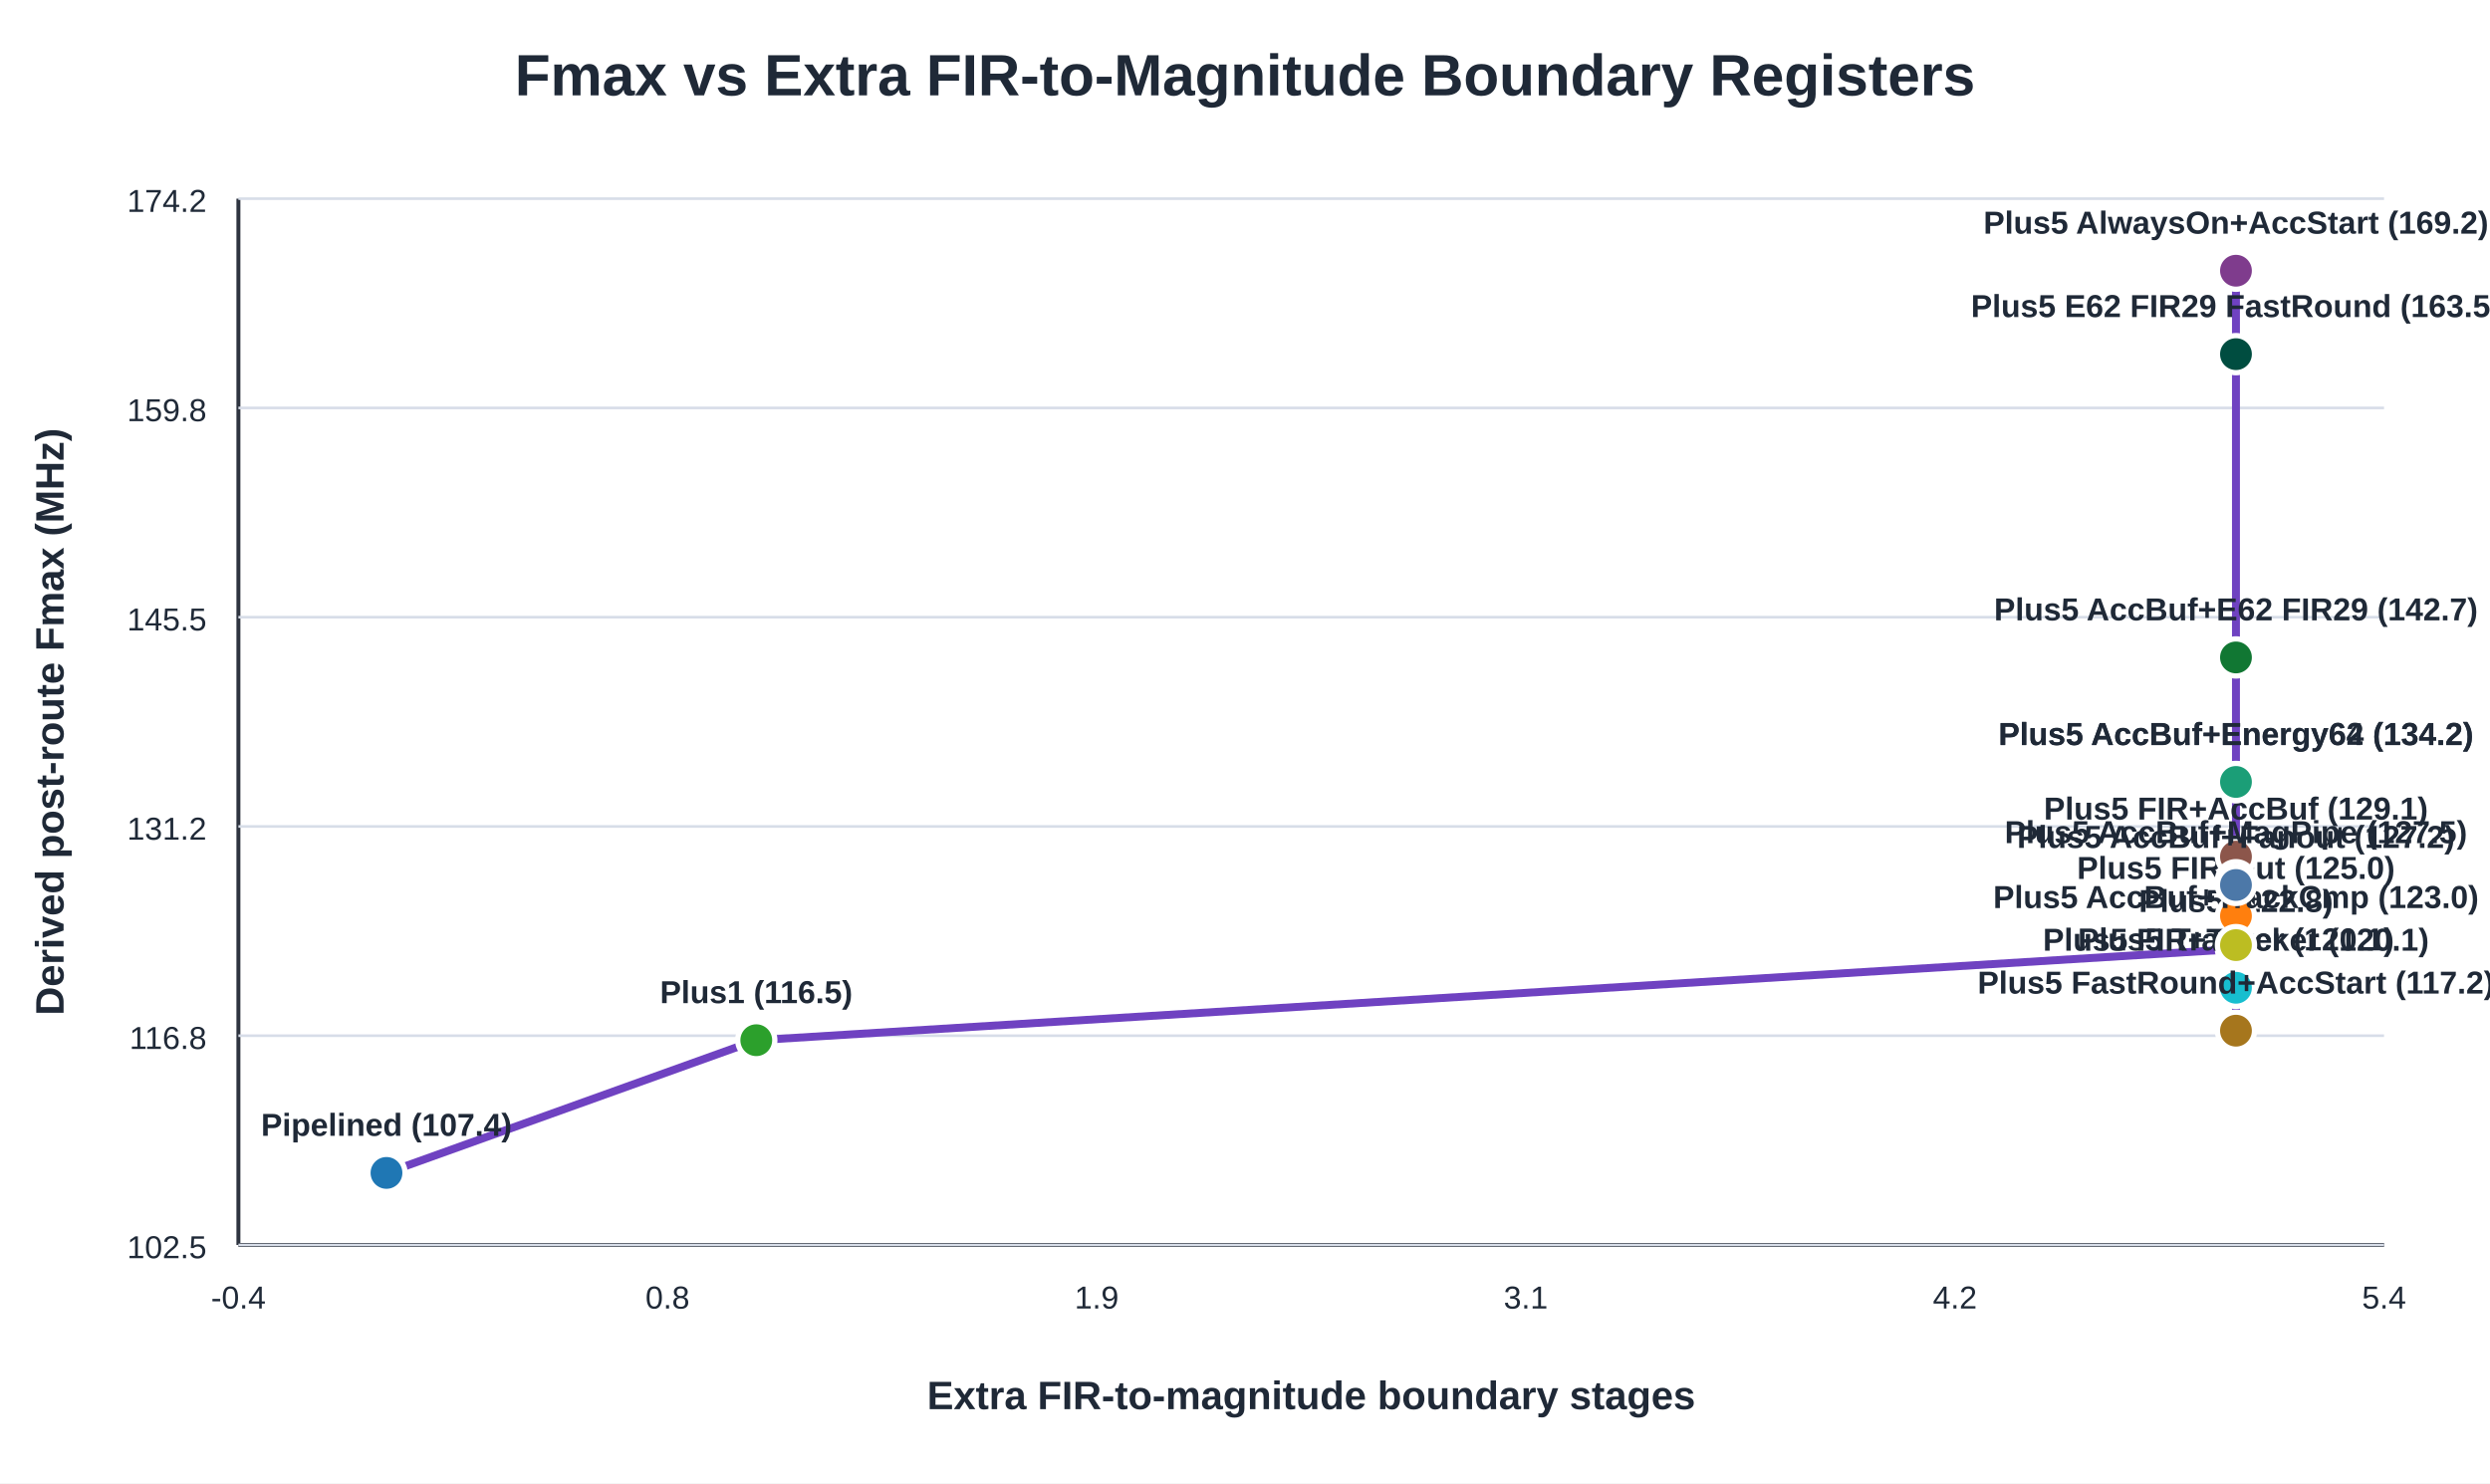
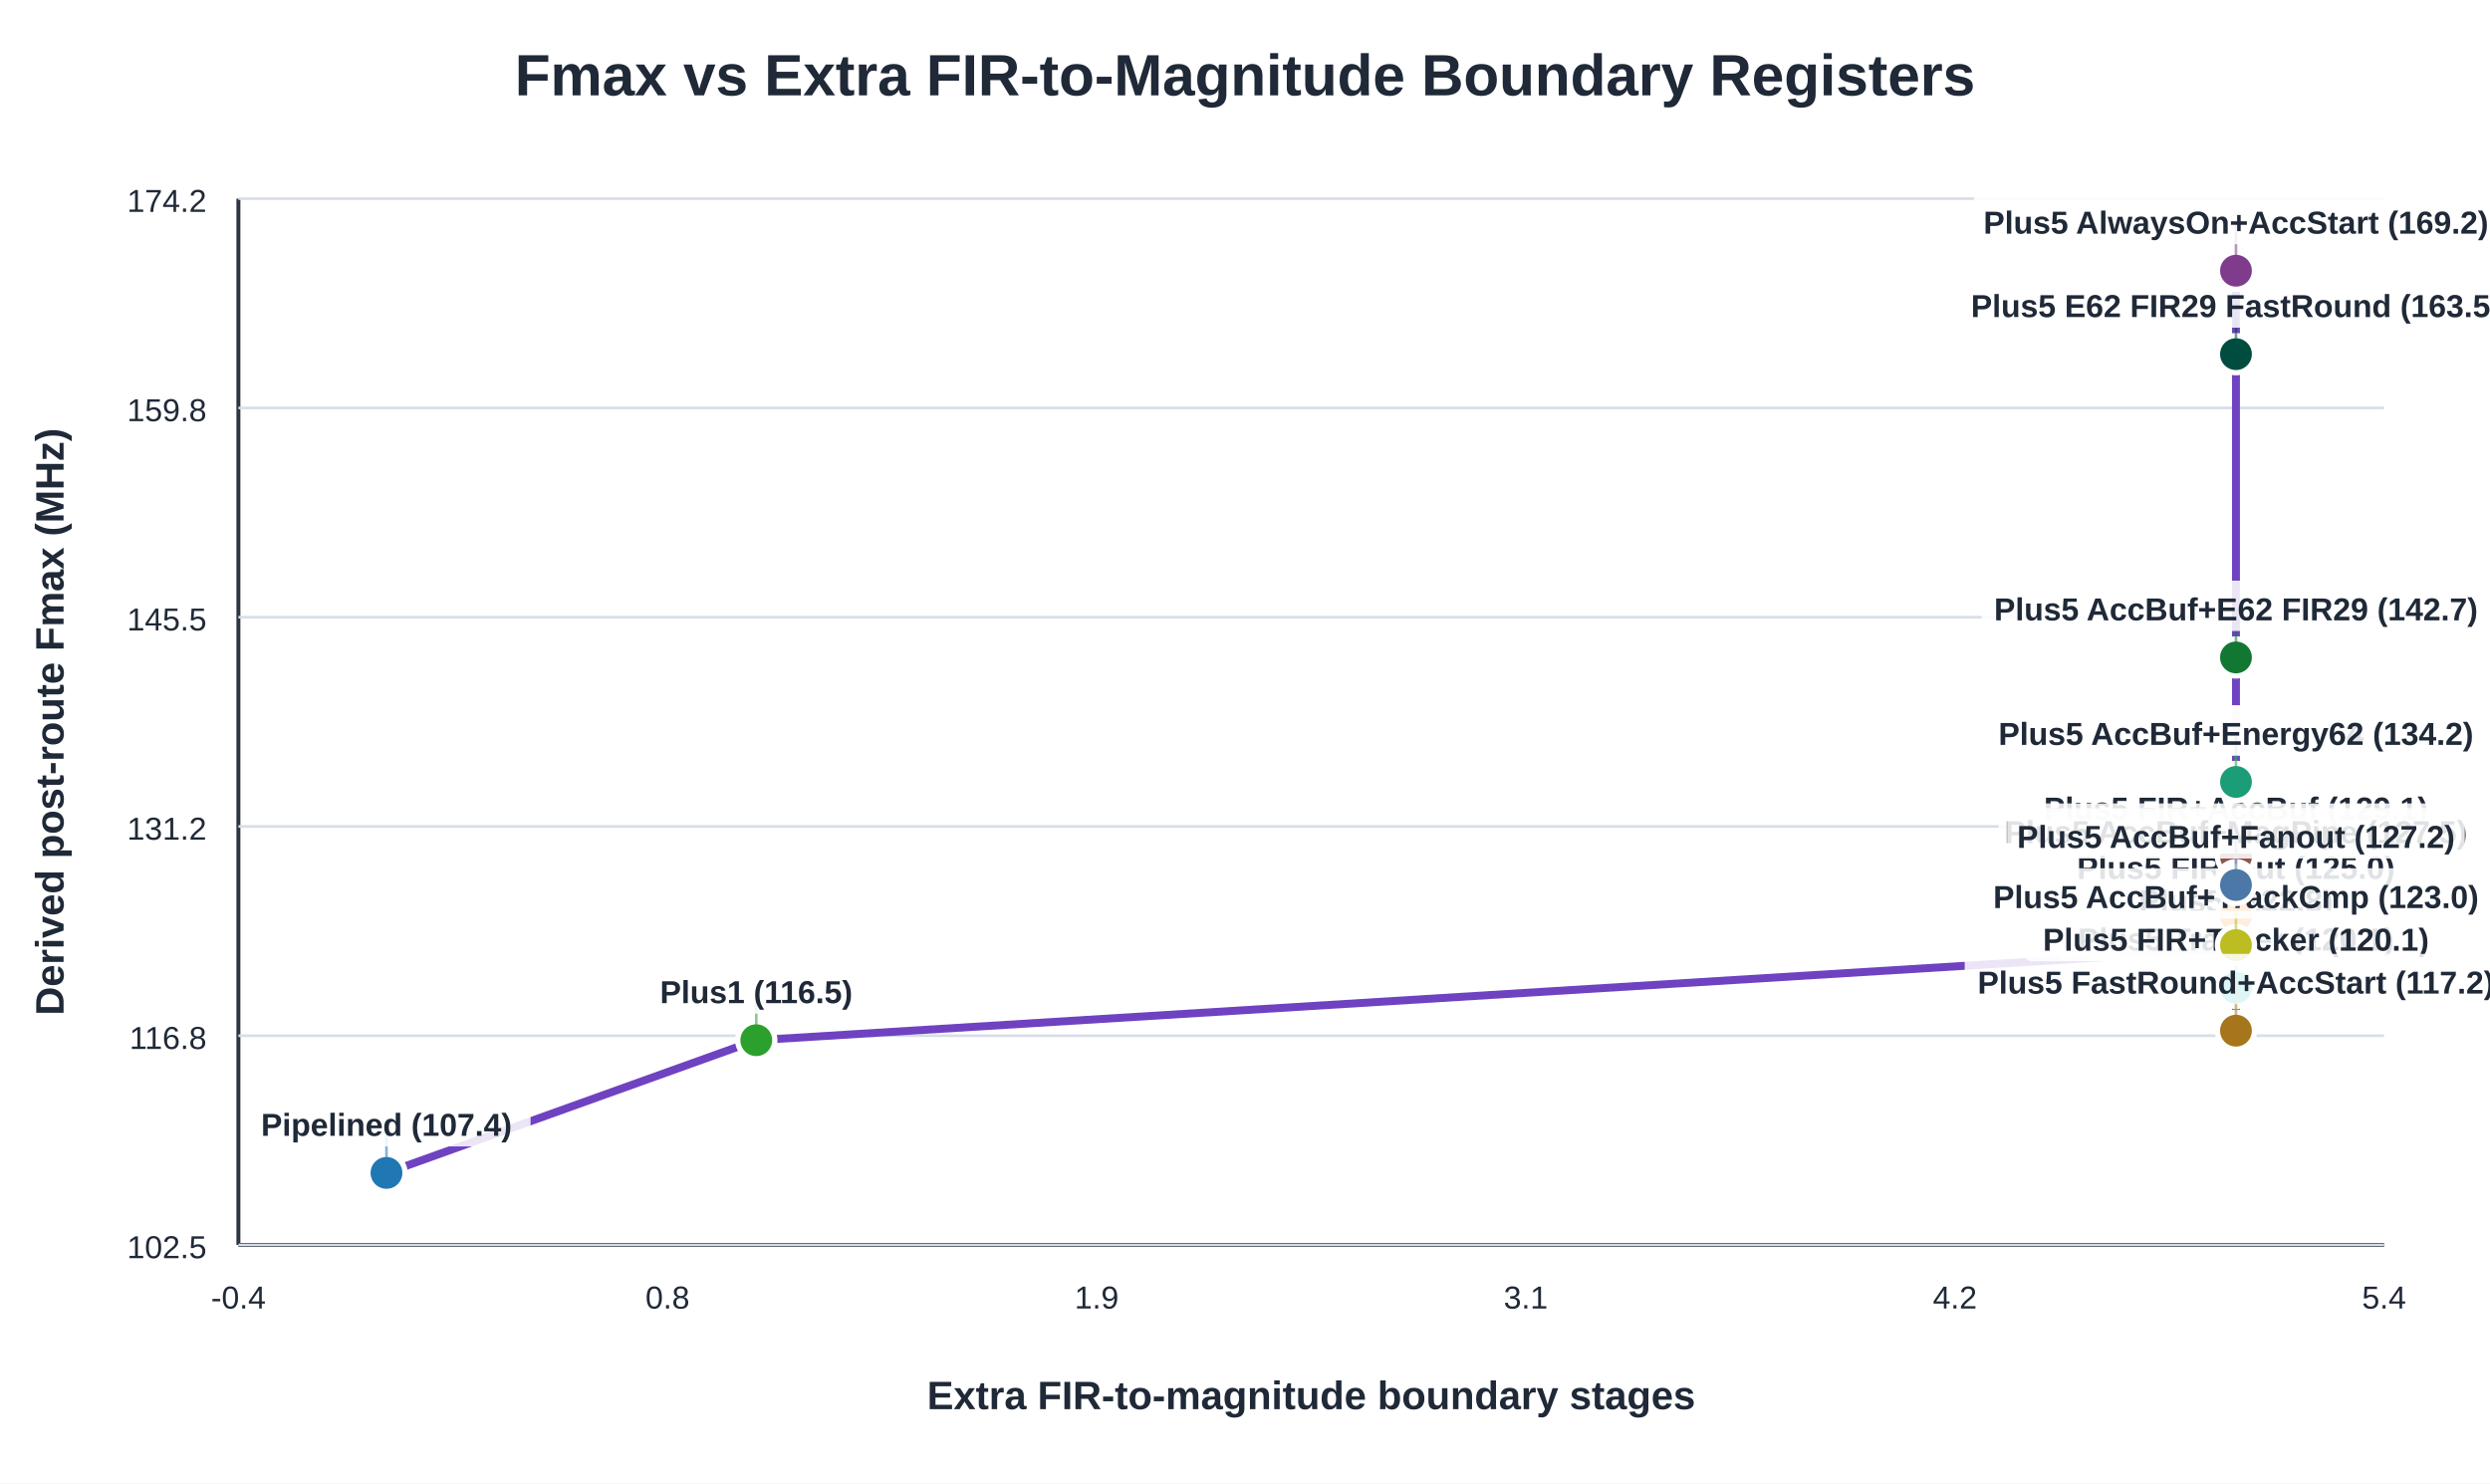
<svg xmlns="http://www.w3.org/2000/svg" width="940" height="560" viewBox="0 0 940 560">
  <rect width="100%" height="100%" fill="#ffffff" />
  <text x="470.0" y="36.0" text-anchor="middle" font-family="Arial, sans-serif" font-size="22" font-weight="700" fill="#1f2937">Fmax vs Extra FIR-to-Magnitude Boundary Registers</text>
  <line x1="90" y1="470" x2="900" y2="470" stroke="#2e3440" stroke-width="1.5" />
  <line x1="90" y1="75" x2="90" y2="470" stroke="#2e3440" stroke-width="1.5" />
  <line x1="90" y1="470.0" x2="900" y2="470.0" stroke="#d7dde8" stroke-width="1" />
  <text x="78.0" y="475.0" text-anchor="end" font-family="Arial, sans-serif" font-size="12" font-weight="400" fill="#1f2937">102.5</text>
  <line x1="90" y1="391.0" x2="900" y2="391.0" stroke="#d7dde8" stroke-width="1" />
  <text x="78.0" y="396.0" text-anchor="end" font-family="Arial, sans-serif" font-size="12" font-weight="400" fill="#1f2937">116.8</text>
  <line x1="90" y1="312.0" x2="900" y2="312.0" stroke="#d7dde8" stroke-width="1" />
  <text x="78.0" y="317.0" text-anchor="end" font-family="Arial, sans-serif" font-size="12" font-weight="400" fill="#1f2937">131.2</text>
  <line x1="90" y1="233.0" x2="900" y2="233.0" stroke="#d7dde8" stroke-width="1" />
  <text x="78.0" y="238.0" text-anchor="end" font-family="Arial, sans-serif" font-size="12" font-weight="400" fill="#1f2937">145.5</text>
  <line x1="90" y1="154.0" x2="900" y2="154.0" stroke="#d7dde8" stroke-width="1" />
  <text x="78.0" y="159.0" text-anchor="end" font-family="Arial, sans-serif" font-size="12" font-weight="400" fill="#1f2937">159.8</text>
  <line x1="90" y1="75.0" x2="900" y2="75.0" stroke="#d7dde8" stroke-width="1" />
  <text x="78.0" y="80.0" text-anchor="end" font-family="Arial, sans-serif" font-size="12" font-weight="400" fill="#1f2937">174.2</text>
  <text x="90.0" y="494.0" text-anchor="middle" font-family="Arial, sans-serif" font-size="12" font-weight="400" fill="#1f2937">-0.4</text>
  <text x="252.0" y="494.0" text-anchor="middle" font-family="Arial, sans-serif" font-size="12" font-weight="400" fill="#1f2937">0.8</text>
  <text x="414.0" y="494.0" text-anchor="middle" font-family="Arial, sans-serif" font-size="12" font-weight="400" fill="#1f2937">1.9</text>
  <text x="576.0" y="494.0" text-anchor="middle" font-family="Arial, sans-serif" font-size="12" font-weight="400" fill="#1f2937">3.1</text>
  <text x="738.0" y="494.0" text-anchor="middle" font-family="Arial, sans-serif" font-size="12" font-weight="400" fill="#1f2937">4.2</text>
  <text x="900.0" y="494.0" text-anchor="middle" font-family="Arial, sans-serif" font-size="12" font-weight="400" fill="#1f2937">5.4</text>
  <text x="495.0" y="532.0" text-anchor="middle" font-family="Arial, sans-serif" font-size="15" font-weight="700" fill="#1f2937">Extra FIR-to-magnitude boundary stages</text>
  <text x="24" y="272.5" text-anchor="middle" font-family="Arial, sans-serif" font-size="15" font-weight="700" fill="#1f2937" transform="rotate(-90 24 272.5)">Derived post-route Fmax (MHz)</text>
  <polyline points="145.9,442.8 285.5,392.7 844.1,358.3 844.1,372.8 844.1,345.8 844.1,372.9 844.1,323.4 844.1,332.3 844.1,356.8 844.1,334.1 844.1,295.3 844.1,295.2 844.1,248.2 844.1,133.7 844.1,389.1 844.1,102.2" fill="none" stroke="#6f42c1" stroke-width="3" />
-   <circle cx="145.9" cy="442.8" r="7" fill="#1f77b4" stroke="#ffffff" stroke-width="2" />
+   <circle cx="145.9" cy="442.8" r="7" fill="#1f77b4" stroke="#ffffff" stroke-width="2" opacity="1" />
+   <line x1="145.9" y1="442.8" x2="145.9" y2="423.8" stroke="#1f77b4" stroke-width="1" opacity="0.55" />
+   <rect x="91.5" y="413.8" width="108.8" height="19" rx="3" fill="#ffffff" opacity="0.86" />
  <text x="145.9" y="428.8" text-anchor="middle" font-family="Arial, sans-serif" font-size="12" font-weight="700" fill="#1f2937">Pipelined (107.4)</text>
-   <circle cx="285.5" cy="392.7" r="7" fill="#2ca02c" stroke="#ffffff" stroke-width="2" />
+   <circle cx="285.5" cy="392.7" r="7" fill="#2ca02c" stroke="#ffffff" stroke-width="2" opacity="1" />
+   <line x1="285.5" y1="392.7" x2="285.5" y2="373.7" stroke="#2ca02c" stroke-width="1" opacity="0.55" />
+   <rect x="243.9" y="363.7" width="83.2" height="19" rx="3" fill="#ffffff" opacity="0.86" />
  <text x="285.5" y="378.7" text-anchor="middle" font-family="Arial, sans-serif" font-size="12" font-weight="700" fill="#1f2937">Plus1 (116.5)</text>
-   <circle cx="844.1" cy="358.3" r="7" fill="#d62728" stroke="#ffffff" stroke-width="2" />
+   <circle cx="844.1" cy="358.3" r="7" fill="#d62728" stroke="#ffffff" stroke-width="2" opacity="1" />
+   <line x1="844.1" y1="358.3" x2="844.1" y2="339.3" stroke="#d62728" stroke-width="1" opacity="0.55" />
+   <rect x="802.5" y="329.3" width="83.2" height="19" rx="3" fill="#ffffff" opacity="0.86" />
  <text x="844.1" y="344.3" text-anchor="middle" font-family="Arial, sans-serif" font-size="12" font-weight="700" fill="#1f2937">Plus5 (122.8)</text>
-   <circle cx="844.1" cy="372.8" r="7" fill="#9467bd" stroke="#ffffff" stroke-width="2" />
+   <circle cx="844.1" cy="372.8" r="7" fill="#9467bd" stroke="#ffffff" stroke-width="2" opacity="1" />
+   <line x1="844.1" y1="372.8" x2="844.1" y2="353.8" stroke="#9467bd" stroke-width="1" opacity="0.55" />
+   <rect x="776.9" y="343.8" width="134.4" height="19" rx="3" fill="#ffffff" opacity="0.86" />
  <text x="844.1" y="358.8" text-anchor="middle" font-family="Arial, sans-serif" font-size="12" font-weight="700" fill="#1f2937">Plus5 Tracker (120.1)</text>
-   <circle cx="844.1" cy="345.8" r="7" fill="#ff7f0e" stroke="#ffffff" stroke-width="2" />
+   <circle cx="844.1" cy="345.8" r="7" fill="#ff7f0e" stroke="#ffffff" stroke-width="2" opacity="1" />
+   <line x1="844.1" y1="345.8" x2="844.1" y2="326.8" stroke="#ff7f0e" stroke-width="1" opacity="0.55" />
+   <rect x="776.9" y="316.8" width="134.4" height="19" rx="3" fill="#ffffff" opacity="0.86" />
  <text x="844.1" y="331.8" text-anchor="middle" font-family="Arial, sans-serif" font-size="12" font-weight="700" fill="#1f2937">Plus5 FIR Out (125.0)</text>
-   <circle cx="844.1" cy="372.9" r="7" fill="#17becf" stroke="#ffffff" stroke-width="2" />
+   <circle cx="844.1" cy="372.9" r="7" fill="#17becf" stroke="#ffffff" stroke-width="2" opacity="1" />
+   <line x1="844.1" y1="372.9" x2="844.1" y2="353.9" stroke="#17becf" stroke-width="1" opacity="0.55" />
+   <rect x="764.1" y="343.9" width="160.0" height="19" rx="3" fill="#ffffff" opacity="0.86" />
  <text x="844.1" y="358.9" text-anchor="middle" font-family="Arial, sans-serif" font-size="12" font-weight="700" fill="#1f2937">Plus5 FIR+Tracker (120.1)</text>
-   <circle cx="844.1" cy="323.4" r="7" fill="#8c564b" stroke="#ffffff" stroke-width="2" />
+   <circle cx="844.1" cy="323.4" r="7" fill="#8c564b" stroke="#ffffff" stroke-width="2" opacity="1" />
+   <line x1="844.1" y1="323.4" x2="844.1" y2="304.4" stroke="#8c564b" stroke-width="1" opacity="0.55" />
+   <rect x="767.3" y="294.4" width="153.6" height="19" rx="3" fill="#ffffff" opacity="0.86" />
  <text x="844.1" y="309.4" text-anchor="middle" font-family="Arial, sans-serif" font-size="12" font-weight="700" fill="#1f2937">Plus5 FIR+AccBuf (129.1)</text>
-   <circle cx="844.1" cy="332.3" r="7" fill="#e377c2" stroke="#ffffff" stroke-width="2" />
+   <circle cx="844.1" cy="332.3" r="7" fill="#e377c2" stroke="#ffffff" stroke-width="2" opacity="1" />
+   <line x1="844.1" y1="332.3" x2="844.1" y2="313.3" stroke="#e377c2" stroke-width="1" opacity="0.55" />
+   <rect x="754.5" y="303.3" width="179.2" height="19" rx="3" fill="#ffffff" opacity="0.86" />
  <text x="844.1" y="318.3" text-anchor="middle" font-family="Arial, sans-serif" font-size="12" font-weight="700" fill="#1f2937">Plus5 AccBuf+MagPipe (127.5)</text>
-   <circle cx="844.1" cy="356.8" r="7" fill="#bcbd22" stroke="#ffffff" stroke-width="2" />
+   <circle cx="844.1" cy="356.8" r="7" fill="#bcbd22" stroke="#ffffff" stroke-width="2" opacity="1" />
+   <line x1="844.1" y1="356.8" x2="844.1" y2="337.8" stroke="#bcbd22" stroke-width="1" opacity="0.55" />
+   <rect x="751.3" y="327.8" width="185.6" height="19" rx="3" fill="#ffffff" opacity="0.86" />
  <text x="844.1" y="342.8" text-anchor="middle" font-family="Arial, sans-serif" font-size="12" font-weight="700" fill="#1f2937">Plus5 AccBuf+TrackCmp (123.0)</text>
-   <circle cx="844.1" cy="334.1" r="7" fill="#4c78a8" stroke="#ffffff" stroke-width="2" />
+   <circle cx="844.1" cy="334.1" r="7" fill="#4c78a8" stroke="#ffffff" stroke-width="2" opacity="1" />
+   <line x1="844.1" y1="334.1" x2="844.1" y2="315.1" stroke="#4c78a8" stroke-width="1" opacity="0.55" />
+   <rect x="757.7" y="305.1" width="172.8" height="19" rx="3" fill="#ffffff" opacity="0.86" />
  <text x="844.1" y="320.1" text-anchor="middle" font-family="Arial, sans-serif" font-size="12" font-weight="700" fill="#1f2937">Plus5 AccBuf+Fanout (127.2)</text>
-   <circle cx="844.1" cy="295.3" r="7" fill="#59a14f" stroke="#ffffff" stroke-width="2" />
+   <circle cx="844.1" cy="295.3" r="7" fill="#59a14f" stroke="#ffffff" stroke-width="2" opacity="1" />
+   <line x1="844.1" y1="295.3" x2="844.1" y2="276.3" stroke="#59a14f" stroke-width="1" opacity="0.55" />
+   <rect x="751.3" y="266.3" width="185.6" height="19" rx="3" fill="#ffffff" opacity="0.86" />
  <text x="844.1" y="281.3" text-anchor="middle" font-family="Arial, sans-serif" font-size="12" font-weight="700" fill="#1f2937">Plus5 AccBuf+Energy64 (134.2)</text>
-   <circle cx="844.1" cy="295.2" r="7" fill="#1b9e77" stroke="#ffffff" stroke-width="2" />
+   <circle cx="844.1" cy="295.2" r="7" fill="#1b9e77" stroke="#ffffff" stroke-width="2" opacity="1" />
+   <line x1="844.1" y1="295.2" x2="844.1" y2="276.2" stroke="#1b9e77" stroke-width="1" opacity="0.55" />
+   <rect x="751.3" y="266.2" width="185.6" height="19" rx="3" fill="#ffffff" opacity="0.86" />
  <text x="844.1" y="281.2" text-anchor="middle" font-family="Arial, sans-serif" font-size="12" font-weight="700" fill="#1f2937">Plus5 AccBuf+Energy62 (134.2)</text>
-   <circle cx="844.1" cy="248.2" r="7" fill="#117733" stroke="#ffffff" stroke-width="2" />
+   <circle cx="844.1" cy="248.2" r="7" fill="#117733" stroke="#ffffff" stroke-width="2" opacity="1" />
+   <line x1="844.1" y1="248.2" x2="844.1" y2="229.2" stroke="#117733" stroke-width="1" opacity="0.55" />
+   <rect x="748.1" y="219.2" width="192.0" height="19" rx="3" fill="#ffffff" opacity="0.86" />
  <text x="844.1" y="234.2" text-anchor="middle" font-family="Arial, sans-serif" font-size="12" font-weight="700" fill="#1f2937">Plus5 AccBuf+E62 FIR29 (142.7)</text>
-   <circle cx="844.1" cy="133.7" r="7" fill="#004d40" stroke="#ffffff" stroke-width="2" />
+   <circle cx="844.1" cy="133.7" r="7" fill="#004d40" stroke="#ffffff" stroke-width="2" opacity="1" />
+   <line x1="844.1" y1="133.7" x2="844.1" y2="114.7" stroke="#004d40" stroke-width="1" opacity="0.55" />
+   <rect x="738.5" y="104.7" width="211.2" height="19" rx="3" fill="#ffffff" opacity="0.86" />
  <text x="844.1" y="119.7" text-anchor="middle" font-family="Arial, sans-serif" font-size="12" font-weight="700" fill="#1f2937">Plus5 E62 FIR29 FastRound (163.5)</text>
-   <circle cx="844.1" cy="389.1" r="7" fill="#a6761d" stroke="#ffffff" stroke-width="2" />
+   <circle cx="844.1" cy="389.1" r="7" fill="#a6761d" stroke="#ffffff" stroke-width="2" opacity="1" />
+   <line x1="844.1" y1="389.1" x2="844.1" y2="370.1" stroke="#a6761d" stroke-width="1" opacity="0.55" />
+   <rect x="741.7" y="360.1" width="204.8" height="19" rx="3" fill="#ffffff" opacity="0.86" />
  <text x="844.1" y="375.1" text-anchor="middle" font-family="Arial, sans-serif" font-size="12" font-weight="700" fill="#1f2937">Plus5 FastRound+AccStart (117.2)</text>
-   <circle cx="844.1" cy="102.2" r="7" fill="#7f3c8d" stroke="#ffffff" stroke-width="2" />
+   <circle cx="844.1" cy="102.2" r="7" fill="#7f3c8d" stroke="#ffffff" stroke-width="2" opacity="1" />
+   <line x1="844.1" y1="102.2" x2="844.1" y2="83.2" stroke="#7f3c8d" stroke-width="1" opacity="0.55" />
+   <rect x="744.9" y="73.2" width="198.4" height="19" rx="3" fill="#ffffff" opacity="0.86" />
  <text x="844.1" y="88.2" text-anchor="middle" font-family="Arial, sans-serif" font-size="12" font-weight="700" fill="#1f2937">Plus5 AlwaysOn+AccStart (169.2)</text>
</svg>
